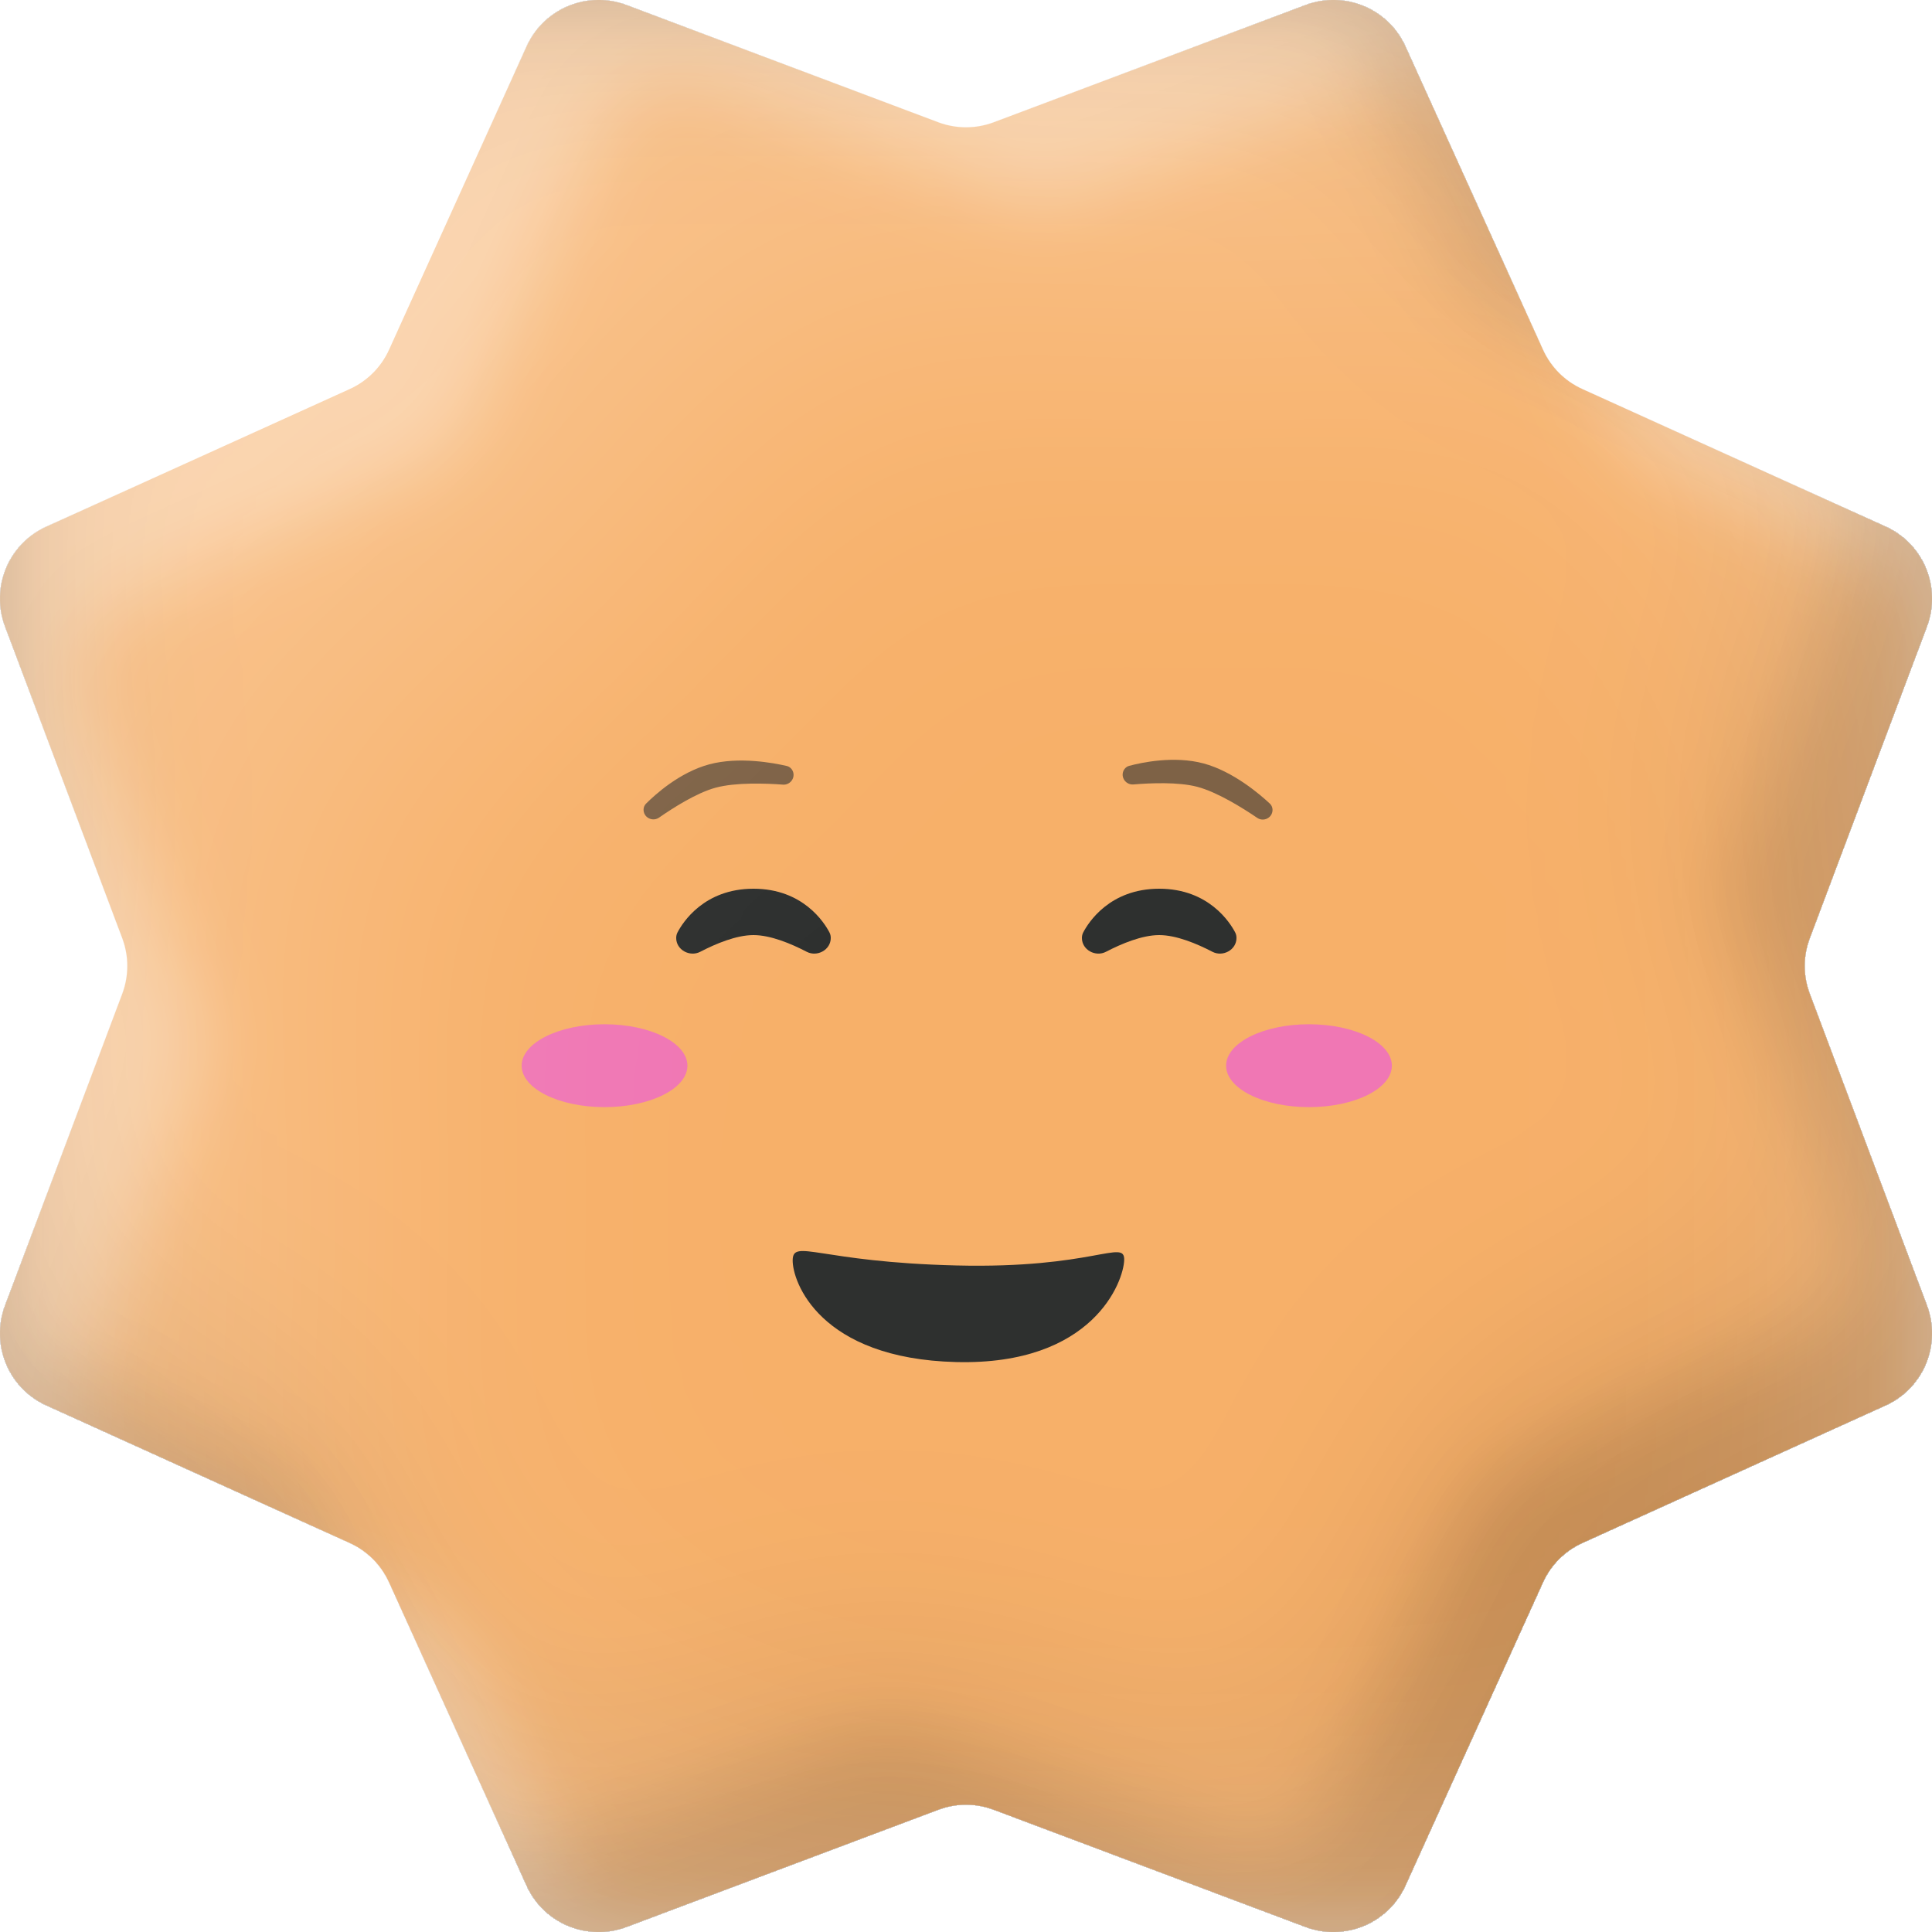
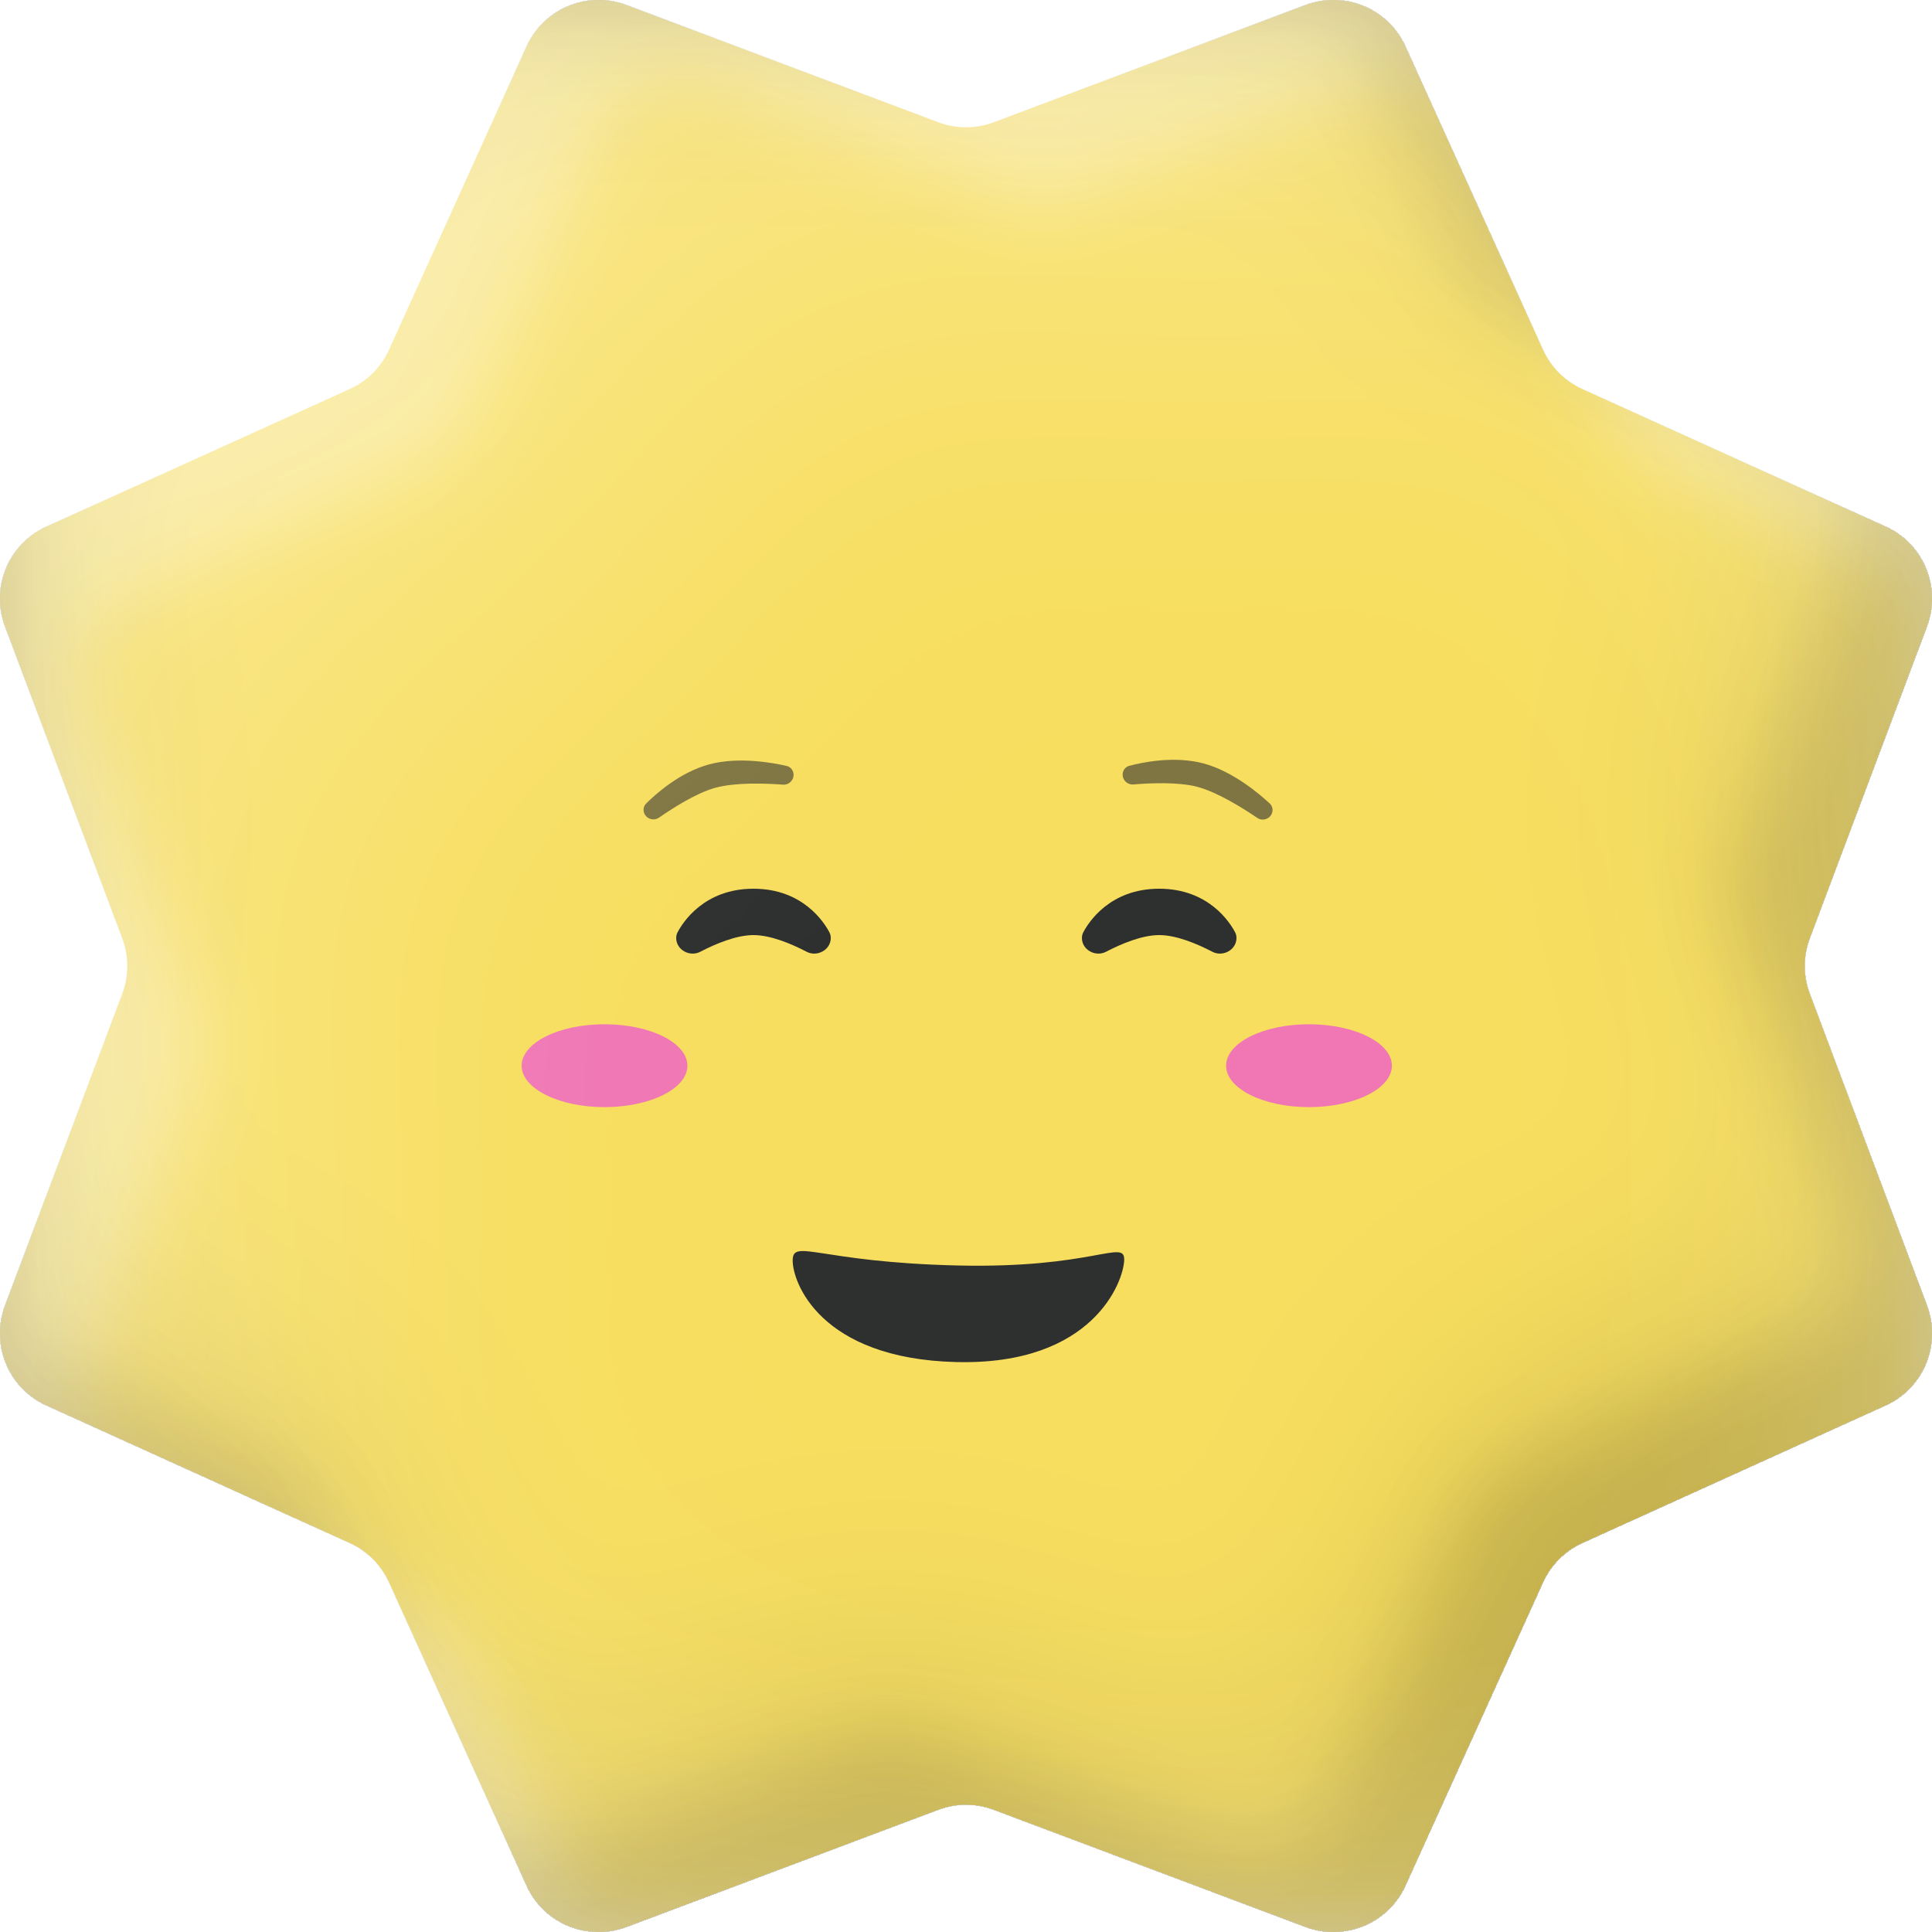
<svg xmlns="http://www.w3.org/2000/svg" width="100" height="100" viewBox="0 0 100 100" fill="none">
-   <g filter="url(#filter0_ii_1277_9430)">
-     <g filter="url(#filter1_ii_1277_9430)">
-       <path d="M27.256 2.405C28.147 0.441 30.409 -0.496 32.428 0.263L48.559 6.328C49.488 6.677 50.512 6.677 51.441 6.328L67.572 0.263C69.591 -0.496 71.853 0.441 72.744 2.405L79.862 18.1C80.272 19.004 80.996 19.728 81.9 20.138L97.595 27.256C99.559 28.147 100.496 30.409 99.737 32.428L93.672 48.559C93.323 49.488 93.323 50.512 93.672 51.441L99.737 67.572C100.496 69.591 99.559 71.853 97.595 72.744L81.9 79.862C80.996 80.272 80.272 80.996 79.862 81.9L72.744 97.595C71.853 99.559 69.591 100.496 67.572 99.737L51.441 93.672C50.512 93.323 49.488 93.323 48.559 93.672L32.428 99.737C30.409 100.496 28.147 99.559 27.256 97.595L20.138 81.9C19.728 80.996 19.004 80.272 18.1 79.862L2.405 72.744C0.441 71.853 -0.496 69.591 0.263 67.572L6.328 51.441C6.677 50.512 6.677 49.488 6.328 48.559L0.263 32.428C-0.496 30.409 0.441 28.147 2.405 27.256L18.1 20.138C19.004 19.728 19.728 19.004 20.138 18.1L27.256 2.405Z" fill="#F7B069" />
+   <g filter="url(#filter0_ii_1329_3858)">
+     <g filter="url(#filter1_ii_1329_3858)">
+       <path d="M27.256 2.405C28.147 0.441 30.409 -0.496 32.428 0.263L48.559 6.328C49.488 6.677 50.512 6.677 51.441 6.328L67.572 0.263C69.591 -0.496 71.853 0.441 72.744 2.405L79.862 18.1C80.272 19.004 80.996 19.728 81.9 20.138L97.595 27.256C99.559 28.147 100.496 30.409 99.737 32.428L93.672 48.559C93.323 49.488 93.323 50.512 93.672 51.441L99.737 67.572C100.496 69.591 99.559 71.853 97.595 72.744L81.9 79.862C80.996 80.272 80.272 80.996 79.862 81.9L72.744 97.595C71.853 99.559 69.591 100.496 67.572 99.737L51.441 93.672C50.512 93.323 49.488 93.323 48.559 93.672L32.428 99.737C30.409 100.496 28.147 99.559 27.256 97.595L20.138 81.9C19.728 80.996 19.004 80.272 18.1 79.862L2.405 72.744C0.441 71.853 -0.496 69.591 0.263 67.572L6.328 51.441C6.677 50.512 6.677 49.488 6.328 48.559L0.263 32.428C-0.496 30.409 0.441 28.147 2.405 27.256L18.1 20.138C19.004 19.728 19.728 19.004 20.138 18.1L27.256 2.405Z" fill="#F7DE5F" />
    </g>
    <path d="M49.5 70.5C42.411 70.327 41.002 66.323 41.029 65.214C41.056 64.104 42.411 65.327 49.5 65.5C56.589 65.674 58.216 64.104 58.188 65.214C58.161 66.323 56.589 70.674 49.5 70.5Z" fill="#2E302F" />
    <ellipse cx="31.29" cy="55.16" rx="4.29" ry="2.145" fill="#F077B4" />
    <ellipse cx="67.753" cy="55.16" rx="4.29" ry="2.145" fill="#F077B4" />
    <path d="M35 48.552C35 48.452 35.019 48.354 35.066 48.265C35.33 47.758 36.433 46 39 46C41.567 46 42.67 47.758 42.934 48.265C42.981 48.354 43 48.452 43 48.552C43 49.165 42.298 49.547 41.755 49.264C40.947 48.844 39.886 48.4 39 48.4C38.114 48.4 37.053 48.844 36.245 49.264C35.702 49.547 35 49.165 35 48.552Z" fill="#2E302F" />
    <path d="M56 48.552C56 48.452 56.019 48.354 56.066 48.265C56.33 47.758 57.433 46 60 46C62.567 46 63.67 47.758 63.934 48.265C63.981 48.354 64 48.452 64 48.552C64 49.165 63.298 49.547 62.755 49.264C61.947 48.844 60.886 48.4 60 48.4C59.114 48.4 58.053 48.844 57.245 49.264C56.702 49.547 56 49.165 56 48.552Z" fill="#2E302F" />
    <path d="M65.849 42.051C65.76 42.385 65.359 42.527 65.073 42.332C64.327 41.825 63.013 41.001 61.97 40.725C60.988 40.466 59.534 40.53 58.666 40.603C58.317 40.632 58.035 40.307 58.125 39.969C58.168 39.809 58.287 39.683 58.446 39.64C59.073 39.472 60.759 39.104 62.295 39.515C63.834 39.928 65.223 41.124 65.724 41.592C65.849 41.71 65.894 41.886 65.849 42.051Z" fill="#2E302F" fill-opacity="0.6" />
    <path d="M41.058 39.981C41.147 40.315 40.871 40.638 40.526 40.612C39.626 40.546 38.077 40.489 37.036 40.772C36.055 41.038 34.828 41.821 34.113 42.319C33.825 42.518 33.418 42.377 33.327 42.039C33.285 41.88 33.324 41.711 33.441 41.594C33.9 41.135 35.176 39.973 36.712 39.562C38.251 39.149 40.052 39.491 40.719 39.646C40.887 39.685 41.014 39.815 41.058 39.981Z" fill="#2E302F" fill-opacity="0.6" />
  </g>
  <defs>
-     <filter id="filter0_ii_1277_9430" x="-4" y="-8" width="116" height="120" filterUnits="userSpaceOnUse" color-interpolation-filters="sRGB">
+     <filter id="filter0_ii_1329_3858" x="-4" y="-8" width="116" height="120" filterUnits="userSpaceOnUse" color-interpolation-filters="sRGB">
      <feFlood flood-opacity="0" result="BackgroundImageFix" />
      <feBlend mode="normal" in="SourceGraphic" in2="BackgroundImageFix" result="shape" />
      <feColorMatrix in="SourceAlpha" type="matrix" values="0 0 0 0 0 0 0 0 0 0 0 0 0 0 0 0 0 0 127 0" result="hardAlpha" />
      <feOffset dx="-4" dy="-8" />
      <feGaussianBlur stdDeviation="6" />
      <feComposite in2="hardAlpha" operator="arithmetic" k2="-1" k3="1" />
      <feColorMatrix type="matrix" values="0 0 0 0 0 0 0 0 0 0 0 0 0 0 0 0 0 0 0.1 0" />
-       <feBlend mode="normal" in2="shape" result="effect1_innerShadow_1277_9430" />
+       <feBlend mode="normal" in2="shape" result="effect1_innerShadow_1329_3858" />
      <feColorMatrix in="SourceAlpha" type="matrix" values="0 0 0 0 0 0 0 0 0 0 0 0 0 0 0 0 0 0 127 0" result="hardAlpha" />
      <feOffset dx="12" dy="12" />
      <feGaussianBlur stdDeviation="10" />
      <feComposite in2="hardAlpha" operator="arithmetic" k2="-1" k3="1" />
      <feColorMatrix type="matrix" values="0 0 0 0 1 0 0 0 0 1 0 0 0 0 1 0 0 0 0.24 0" />
-       <feBlend mode="normal" in2="effect1_innerShadow_1277_9430" result="effect2_innerShadow_1277_9430" />
+       <feBlend mode="normal" in2="effect1_innerShadow_1329_3858" result="effect2_innerShadow_1329_3858" />
    </filter>
-     <filter id="filter1_ii_1277_9430" x="-4" y="-4" width="108" height="108" filterUnits="userSpaceOnUse" color-interpolation-filters="sRGB">
+     <filter id="filter1_ii_1329_3858" x="-4" y="-4" width="108" height="108" filterUnits="userSpaceOnUse" color-interpolation-filters="sRGB">
      <feFlood flood-opacity="0" result="BackgroundImageFix" />
      <feBlend mode="normal" in="SourceGraphic" in2="BackgroundImageFix" result="shape" />
      <feColorMatrix in="SourceAlpha" type="matrix" values="0 0 0 0 0 0 0 0 0 0 0 0 0 0 0 0 0 0 127 0" result="hardAlpha" />
      <feOffset dx="4" dy="4" />
      <feGaussianBlur stdDeviation="2" />
      <feComposite in2="hardAlpha" operator="arithmetic" k2="-1" k3="1" />
      <feColorMatrix type="matrix" values="0 0 0 0 1 0 0 0 0 1 0 0 0 0 1 0 0 0 0.32 0" />
-       <feBlend mode="normal" in2="shape" result="effect1_innerShadow_1277_9430" />
+       <feBlend mode="normal" in2="shape" result="effect1_innerShadow_1329_3858" />
      <feColorMatrix in="SourceAlpha" type="matrix" values="0 0 0 0 0 0 0 0 0 0 0 0 0 0 0 0 0 0 127 0" result="hardAlpha" />
      <feOffset dx="-4" dy="-4" />
      <feGaussianBlur stdDeviation="2" />
      <feComposite in2="hardAlpha" operator="arithmetic" k2="-1" k3="1" />
      <feColorMatrix type="matrix" values="0 0 0 0 0 0 0 0 0 0 0 0 0 0 0 0 0 0 0.12 0" />
-       <feBlend mode="normal" in2="effect1_innerShadow_1277_9430" result="effect2_innerShadow_1277_9430" />
+       <feBlend mode="normal" in2="effect1_innerShadow_1329_3858" result="effect2_innerShadow_1329_3858" />
    </filter>
  </defs>
</svg>
